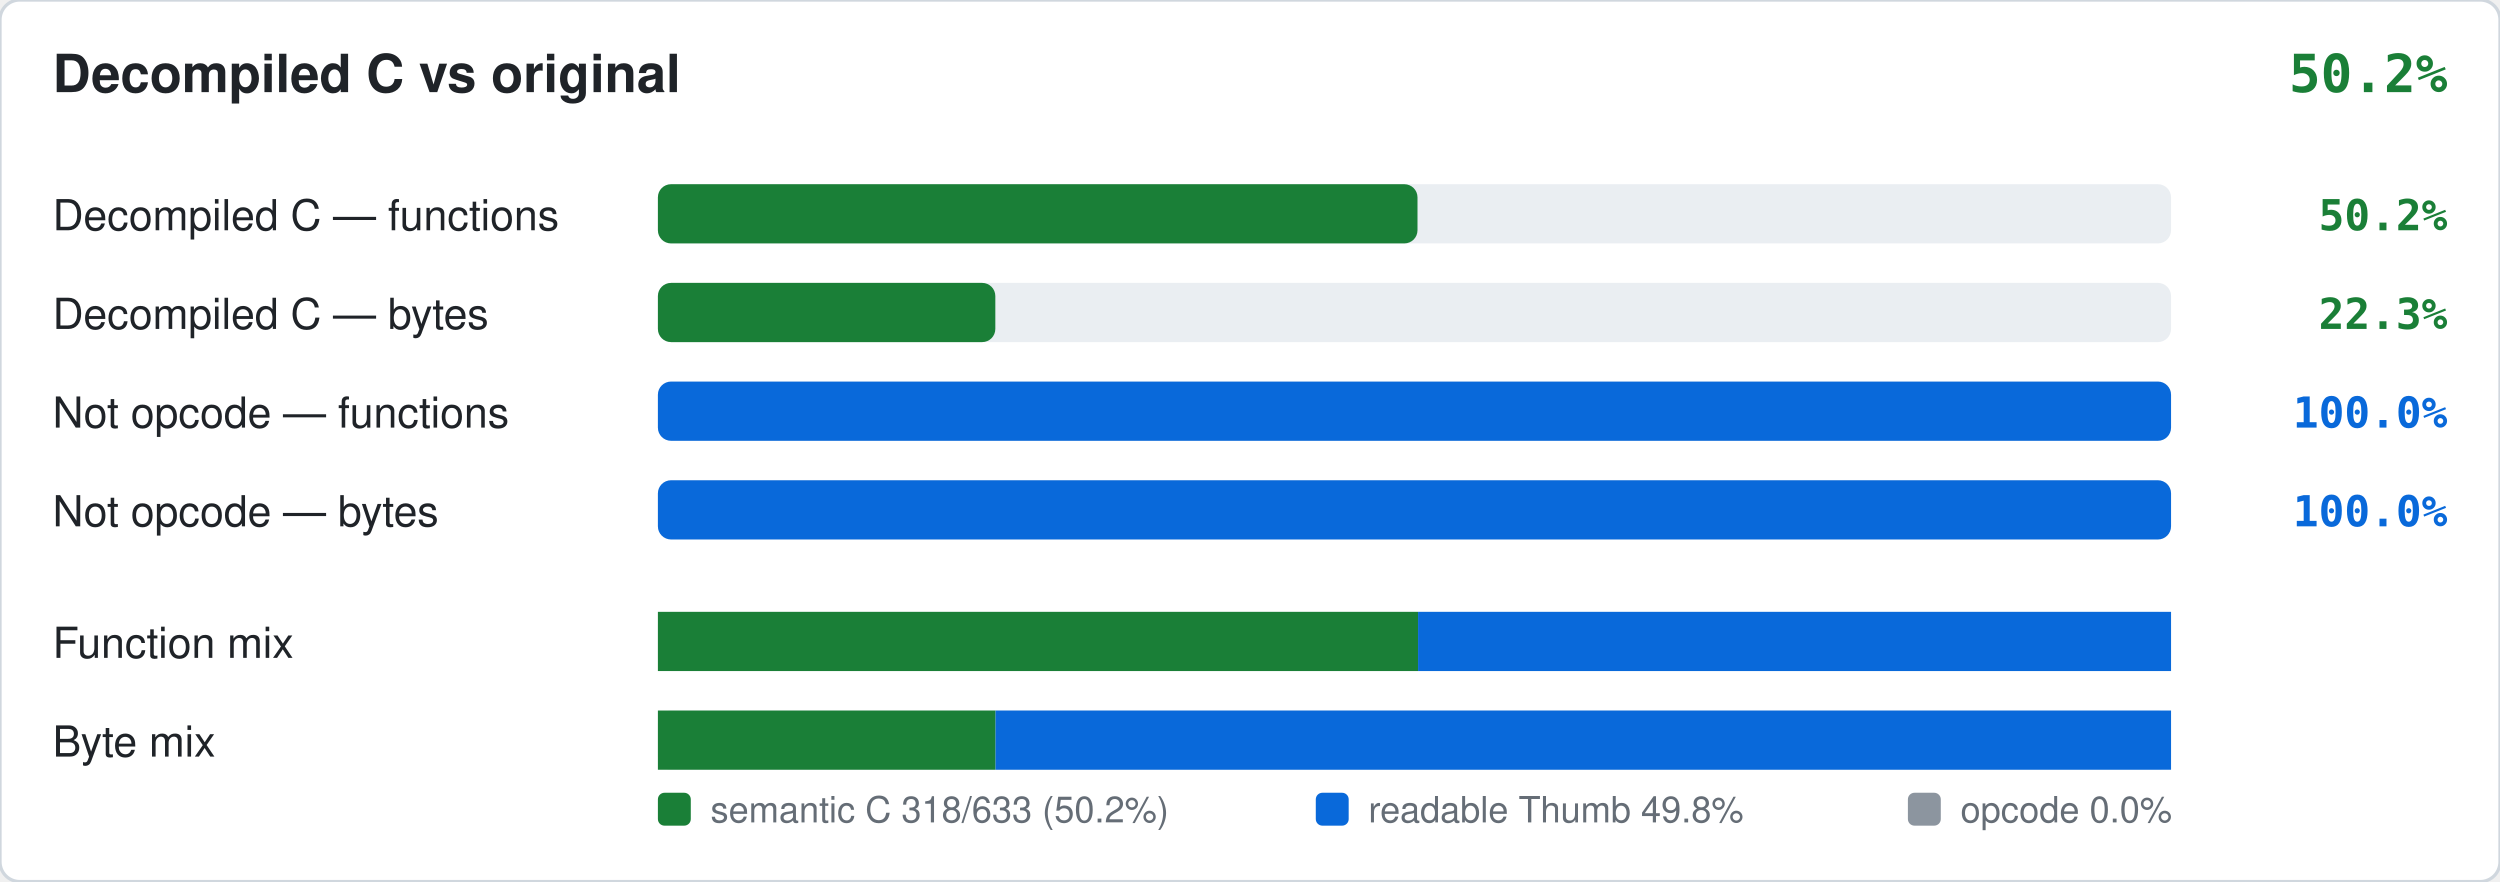
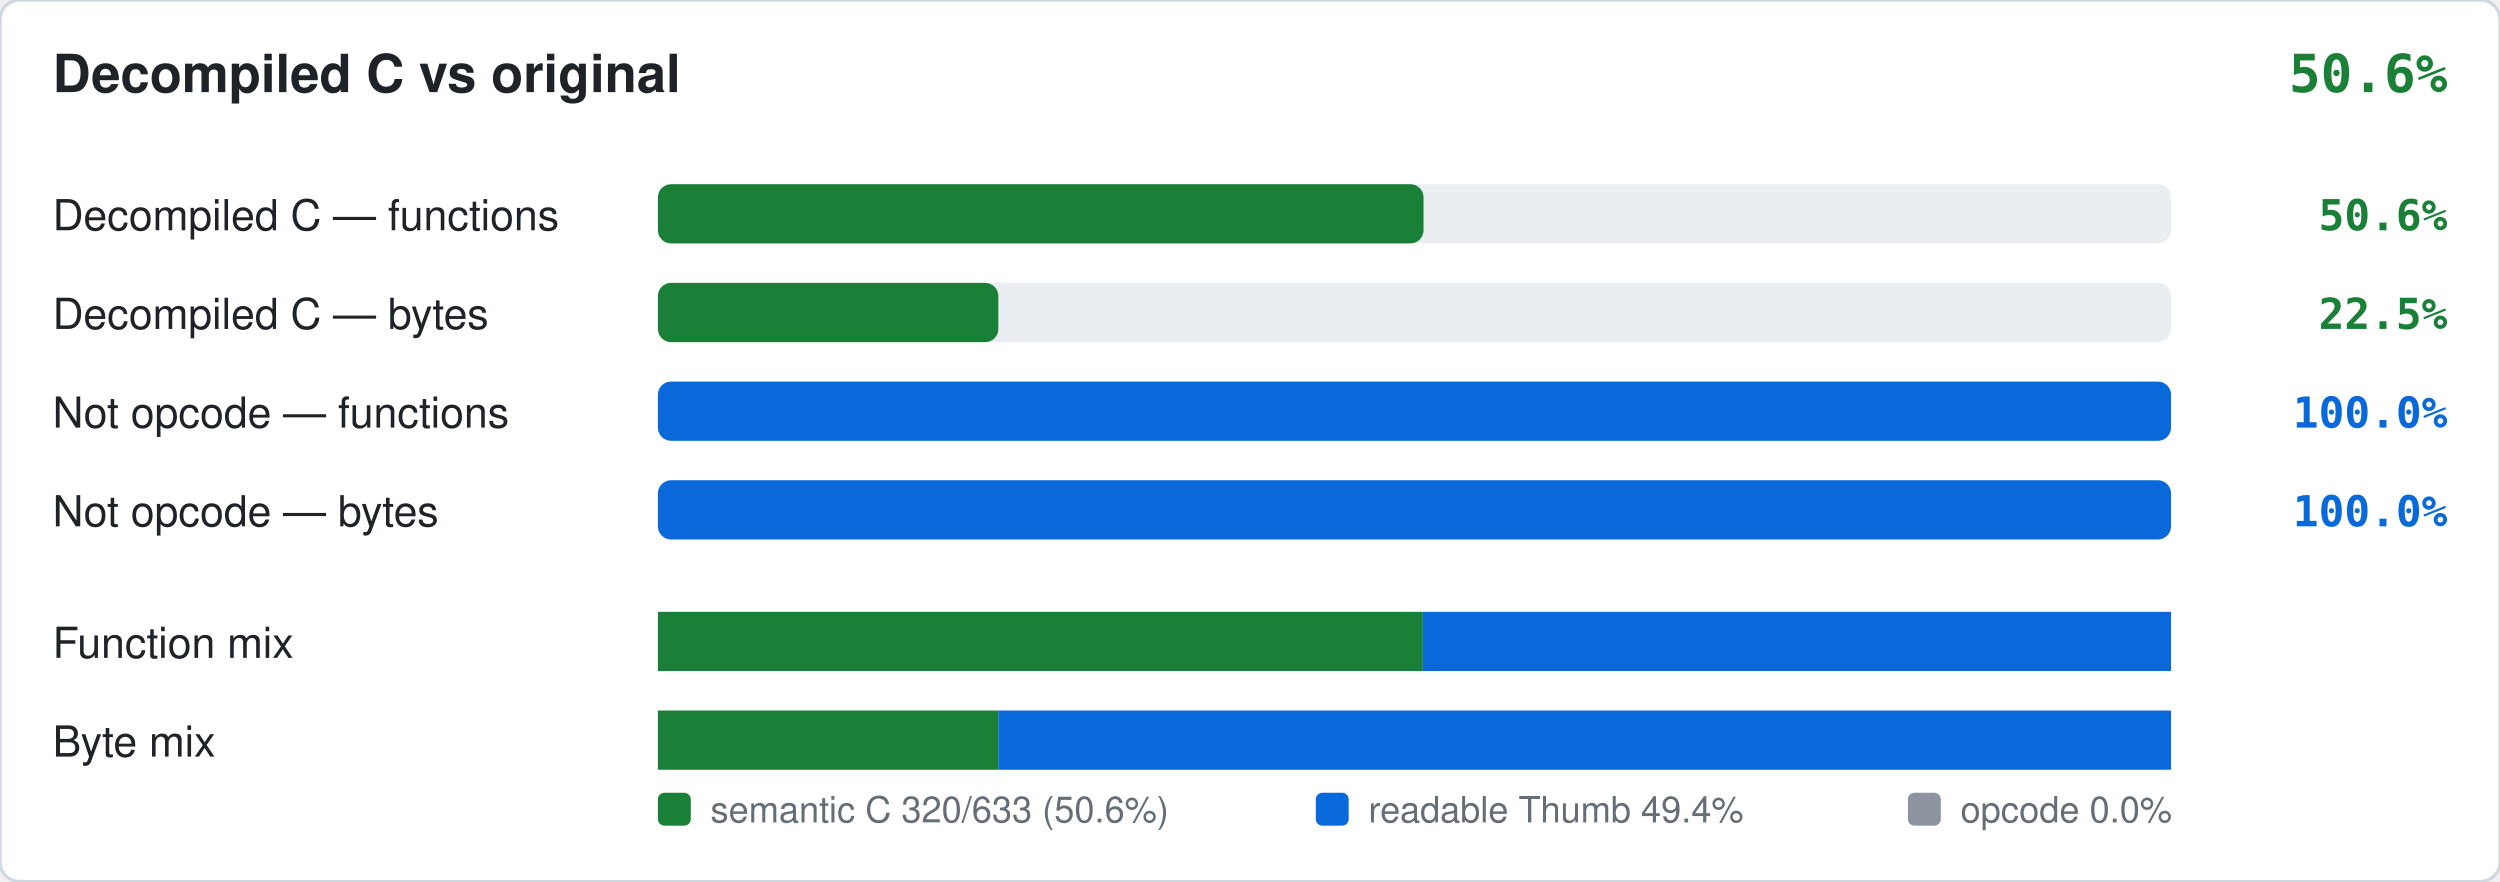
- <svg xmlns="http://www.w3.org/2000/svg" width="760" height="268" viewBox="0 0 760 268" role="img" aria-label="Decompiled C 50.2% functions, 22.3% bytes (318/633, 20,144/90,272)">
+ <svg xmlns="http://www.w3.org/2000/svg" width="760" height="268" viewBox="0 0 760 268" role="img" aria-label="Decompiled C 50.6% functions, 22.5% bytes (320/633, 20,308/90,272)">
  <rect width="760" height="268" rx="6" fill="#ffffff" stroke="#d0d7de" />
  <text x="16" y="28" font-family="-apple-system,BlinkMacSystemFont,Segoe UI,Helvetica,Arial,sans-serif" font-size="16" font-weight="600" fill="#1f2328">Decompiled C vs original</text>
-   <text x="744" y="28" text-anchor="end" font-family="ui-monospace,SFMono-Regular,Menlo,Consolas,monospace" font-size="16" font-weight="700" fill="#1a7f37">50.2%</text>
+   <text x="744" y="28" text-anchor="end" font-family="ui-monospace,SFMono-Regular,Menlo,Consolas,monospace" font-size="16" font-weight="700" fill="#1a7f37">50.6%</text>
  <text x="16" y="70" font-family="-apple-system,BlinkMacSystemFont,Segoe UI,Helvetica,Arial,sans-serif" font-size="13" fill="#1f2328">Decompiled C — functions</text>
  <rect x="200.00" y="56.00" width="460.00" height="18.00" rx="4" fill="#eaeef2" />
-   <rect x="200.00" y="56.00" width="230.92" height="18.00" rx="4" fill="#1a7f37" />
-   <text x="744" y="70" text-anchor="end" font-family="ui-monospace,SFMono-Regular,Menlo,Consolas,monospace" font-size="13" font-weight="700" fill="#1a7f37">50.2%</text>
+   <rect x="200.00" y="56.00" width="232.76" height="18.00" rx="4" fill="#1a7f37" />
+   <text x="744" y="70" text-anchor="end" font-family="ui-monospace,SFMono-Regular,Menlo,Consolas,monospace" font-size="13" font-weight="700" fill="#1a7f37">50.6%</text>
  <text x="16" y="100" font-family="-apple-system,BlinkMacSystemFont,Segoe UI,Helvetica,Arial,sans-serif" font-size="13" fill="#1f2328">Decompiled C — bytes</text>
  <rect x="200.00" y="86.00" width="460.00" height="18.00" rx="4" fill="#eaeef2" />
-   <rect x="200.00" y="86.00" width="102.58" height="18.00" rx="4" fill="#1a7f37" />
-   <text x="744" y="100" text-anchor="end" font-family="ui-monospace,SFMono-Regular,Menlo,Consolas,monospace" font-size="13" font-weight="700" fill="#1a7f37">22.3%</text>
+   <rect x="200.00" y="86.00" width="103.50" height="18.00" rx="4" fill="#1a7f37" />
+   <text x="744" y="100" text-anchor="end" font-family="ui-monospace,SFMono-Regular,Menlo,Consolas,monospace" font-size="13" font-weight="700" fill="#1a7f37">22.5%</text>
  <text x="16" y="130" font-family="-apple-system,BlinkMacSystemFont,Segoe UI,Helvetica,Arial,sans-serif" font-size="13" fill="#1f2328">Not opcode — functions</text>
  <rect x="200.00" y="116.00" width="460.00" height="18.00" rx="4" fill="#eaeef2" />
  <rect x="200.00" y="116.00" width="460.00" height="18.00" rx="4" fill="#0969da" />
  <text x="744" y="130" text-anchor="end" font-family="ui-monospace,SFMono-Regular,Menlo,Consolas,monospace" font-size="13" font-weight="700" fill="#0969da">100.0%</text>
  <text x="16" y="160" font-family="-apple-system,BlinkMacSystemFont,Segoe UI,Helvetica,Arial,sans-serif" font-size="13" fill="#1f2328">Not opcode — bytes</text>
  <rect x="200.00" y="146.00" width="460.00" height="18.00" rx="4" fill="#eaeef2" />
  <rect x="200.00" y="146.00" width="460.00" height="18.00" rx="4" fill="#0969da" />
  <text x="744" y="160" text-anchor="end" font-family="ui-monospace,SFMono-Regular,Menlo,Consolas,monospace" font-size="13" font-weight="700" fill="#0969da">100.0%</text>
  <text x="16" y="200" font-family="-apple-system,BlinkMacSystemFont,Segoe UI,Helvetica,Arial,sans-serif" font-size="13" fill="#1f2328">Function mix</text>
  <rect x="200.00" y="186.00" width="460.00" height="18.00" rx="4" fill="#eaeef2" />
-   <rect x="200.00" y="186.00" width="231.09" height="18.00" fill="#1a7f37" />
-   <rect x="431.09" y="186.00" width="228.91" height="18.00" fill="#0969da" />
+   <rect x="200.00" y="186.00" width="232.54" height="18.00" fill="#1a7f37" />
+   <rect x="432.54" y="186.00" width="227.46" height="18.00" fill="#0969da" />
  <text x="16" y="230" font-family="-apple-system,BlinkMacSystemFont,Segoe UI,Helvetica,Arial,sans-serif" font-size="13" fill="#1f2328">Byte mix</text>
  <rect x="200.00" y="216.00" width="460.00" height="18.00" rx="4" fill="#eaeef2" />
-   <rect x="200.00" y="216.00" width="102.65" height="18.00" fill="#1a7f37" />
-   <rect x="302.65" y="216.00" width="357.35" height="18.00" fill="#0969da" />
+   <rect x="200.00" y="216.00" width="103.48" height="18.00" fill="#1a7f37" />
+   <rect x="303.48" y="216.00" width="356.52" height="18.00" fill="#0969da" />
  <rect x="200" y="241" width="10" height="10" rx="2" fill="#1a7f37" />
-   <text x="216" y="250" font-family="-apple-system,BlinkMacSystemFont,Segoe UI,Helvetica,Arial,sans-serif" font-size="11" fill="#656d76">semantic C 318/633 (50.2%)</text>
+   <text x="216" y="250" font-family="-apple-system,BlinkMacSystemFont,Segoe UI,Helvetica,Arial,sans-serif" font-size="11" fill="#656d76">semantic C 320/633 (50.6%)</text>
  <rect x="400" y="241" width="10" height="10" rx="2" fill="#0969da" />
-   <text x="416" y="250" font-family="-apple-system,BlinkMacSystemFont,Segoe UI,Helvetica,Arial,sans-serif" font-size="11" fill="#656d76">readable Thumb 49.8%</text>
+   <text x="416" y="250" font-family="-apple-system,BlinkMacSystemFont,Segoe UI,Helvetica,Arial,sans-serif" font-size="11" fill="#656d76">readable Thumb 49.4%</text>
  <rect x="580" y="241" width="10" height="10" rx="2" fill="#8c959f" />
  <text x="596" y="250" font-family="-apple-system,BlinkMacSystemFont,Segoe UI,Helvetica,Arial,sans-serif" font-size="11" fill="#656d76">opcode 0.0%</text>
</svg>
